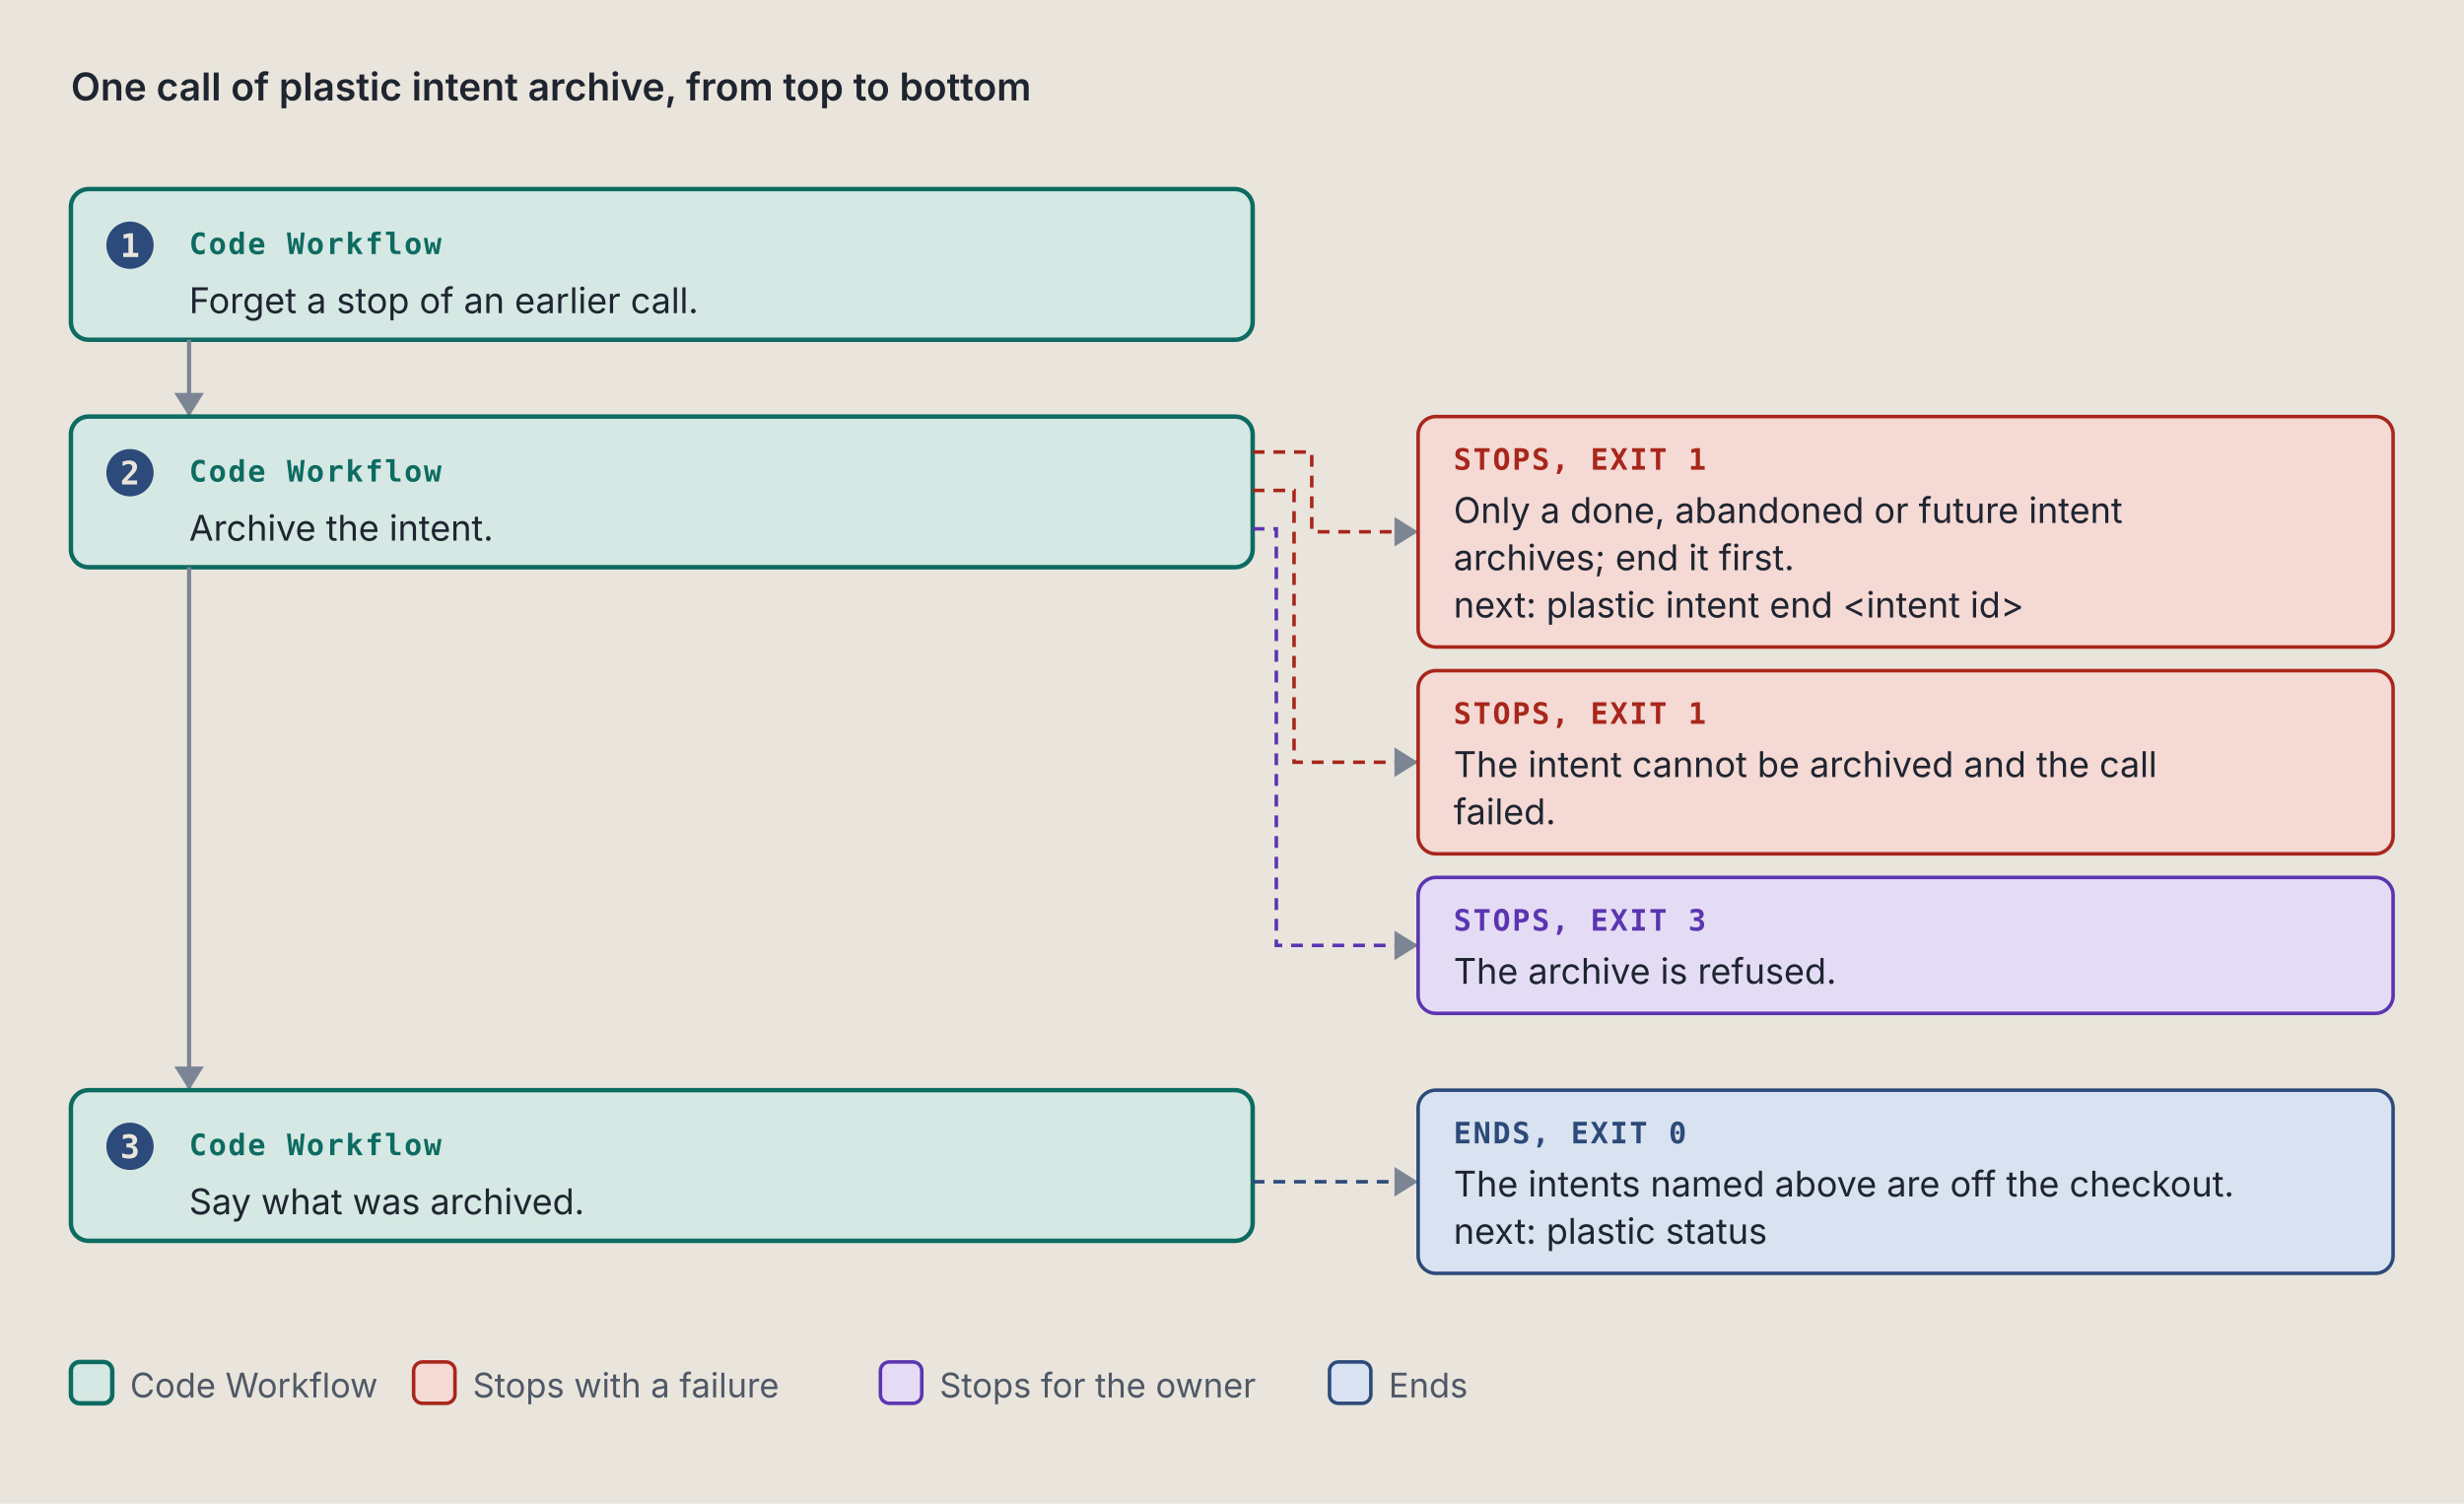
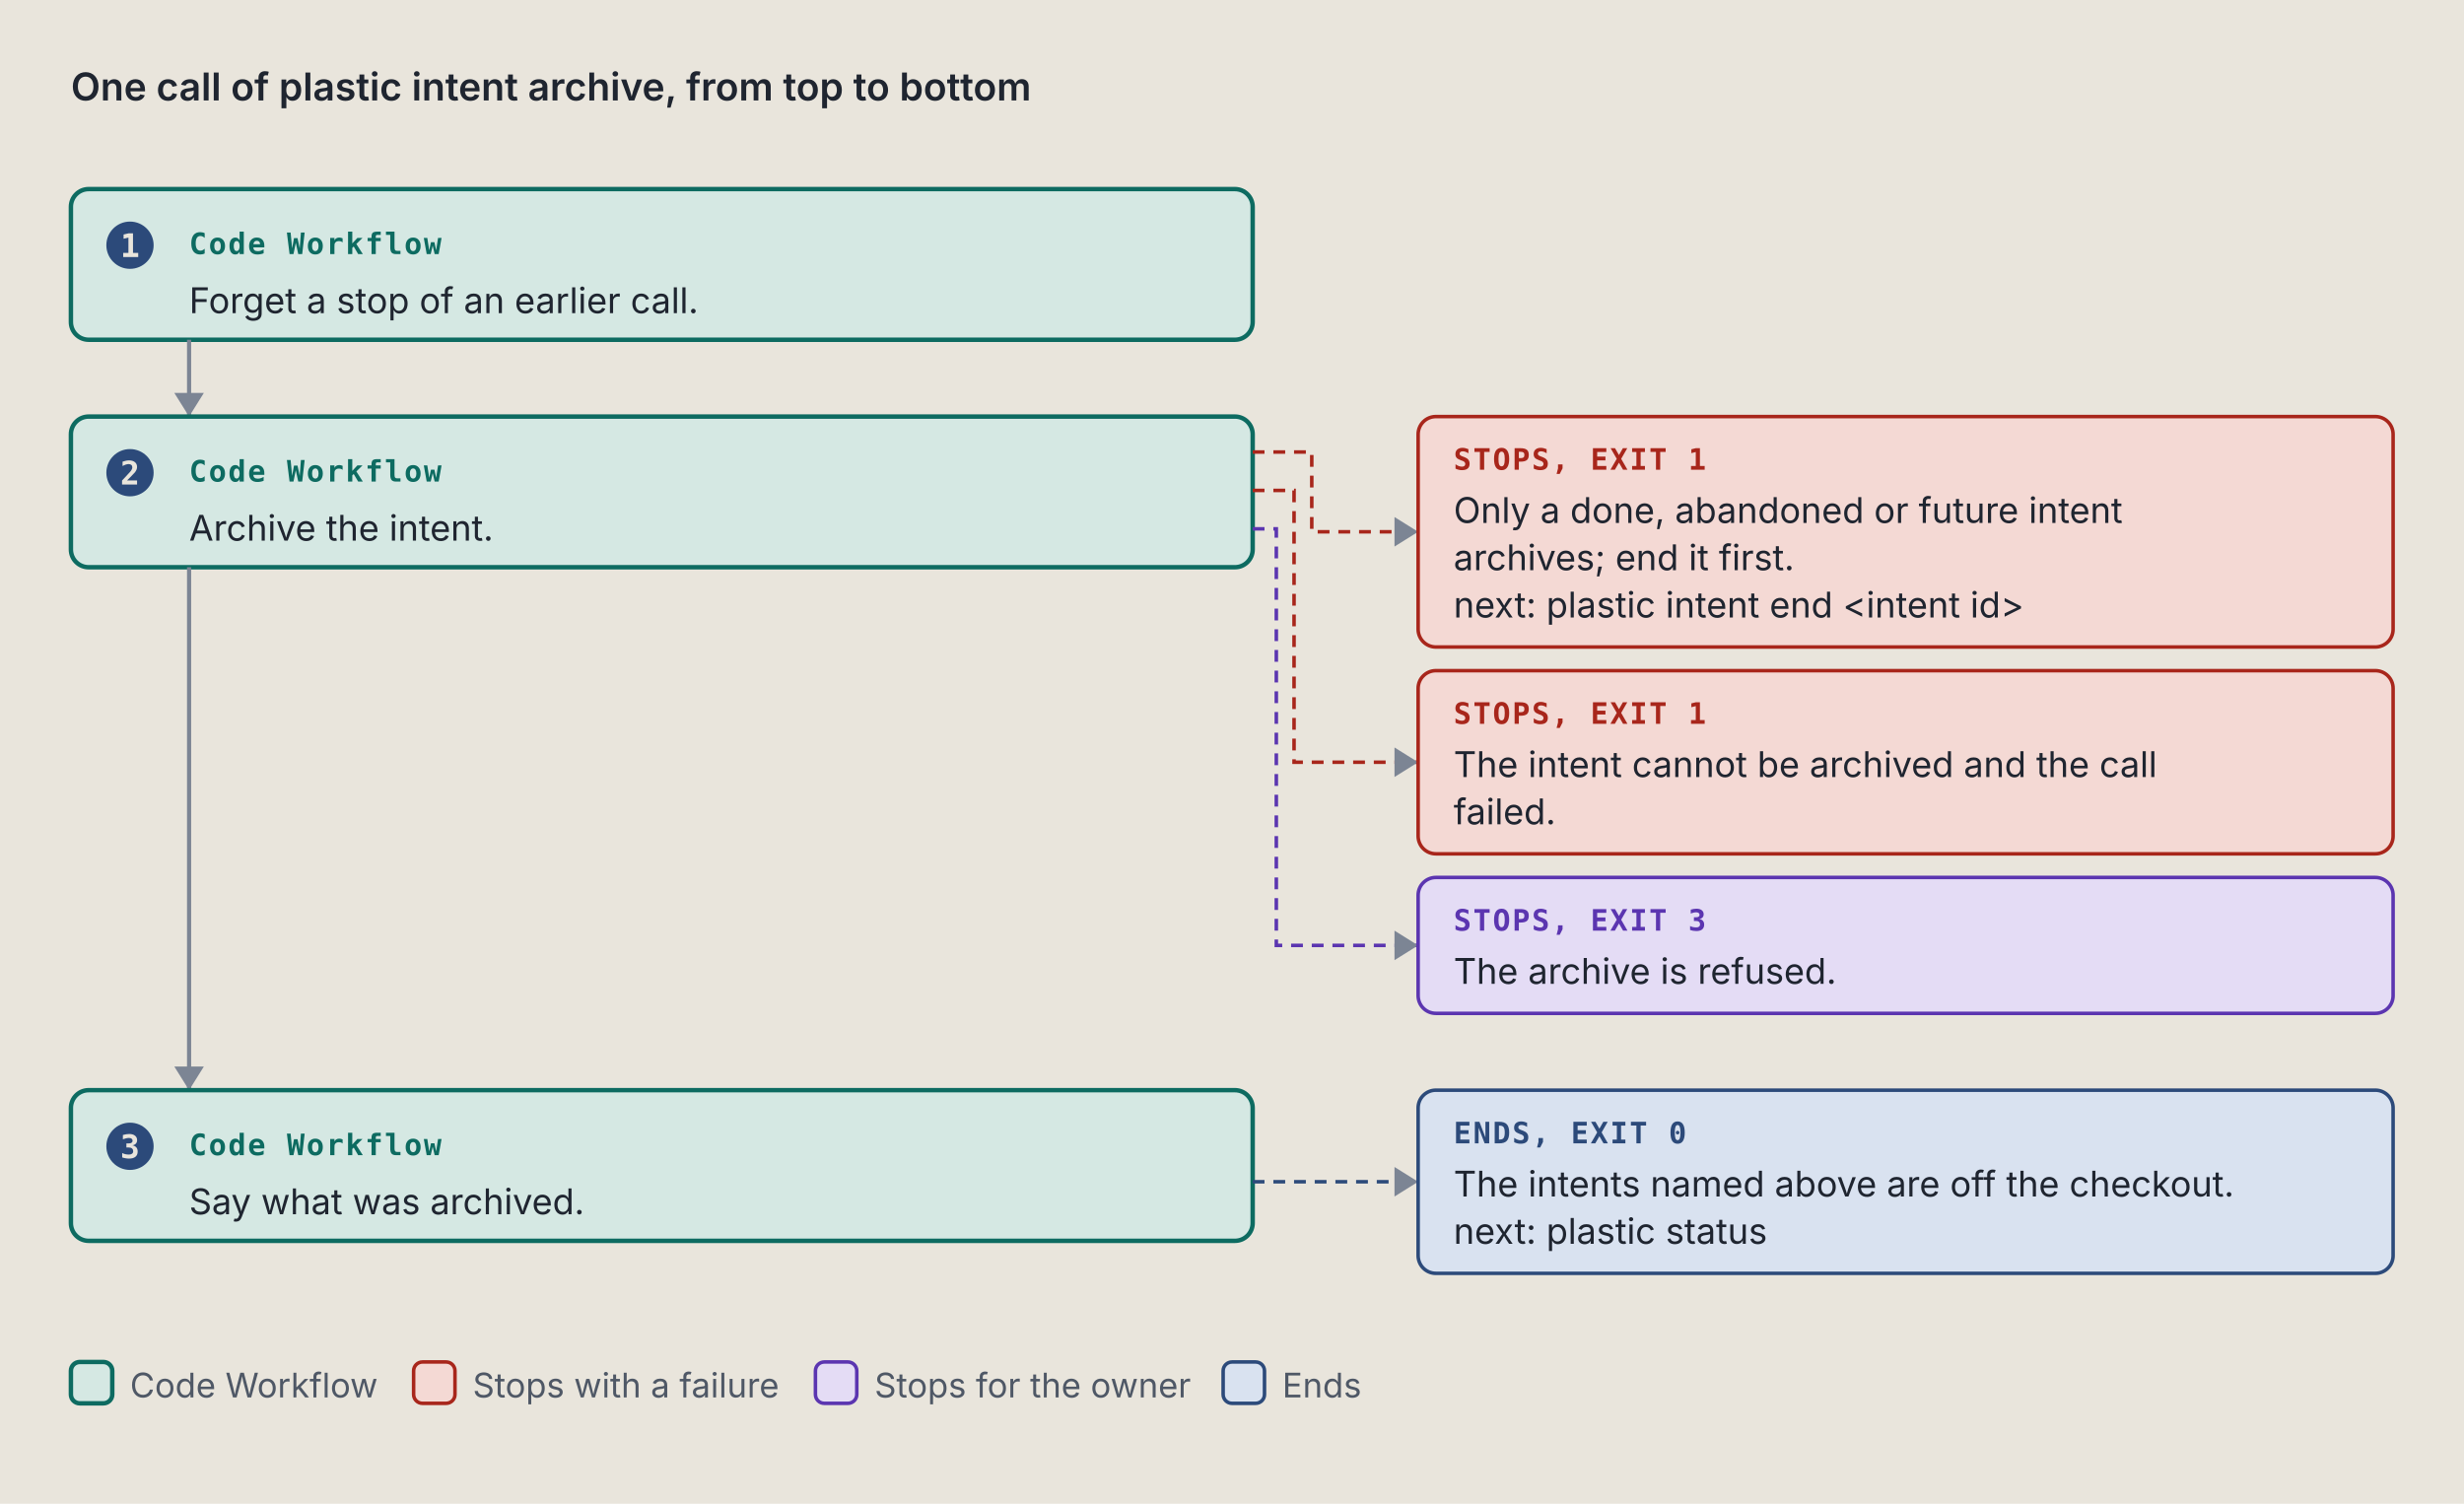
<svg xmlns="http://www.w3.org/2000/svg" viewBox="0 0 834 509" width="834" height="509" role="img" xml:space="preserve">
  <style>.ground { fill: #e9e5dc; }
.card { fill: #f4f1ea; stroke: #7c8594; stroke-width: 1; }
.lane-code { fill: #d5e8e3; stroke: #0d6b61; stroke-width: 1.5; }
.lane-agent { fill: #f1e2c7; stroke: #9a5508; stroke-width: 1.5; }
.stop-refusal { fill: #e4dcf5; stroke: #5b35b0; stroke-width: 1.2; }
.stop-failure { fill: #f4d9d4; stroke: #a8261b; stroke-width: 1.2; }
.end { fill: #d9e2f0; stroke: #2c4a7a; stroke-width: 1.2; }
.stop-end { fill: #d9e2f0; stroke: #2c4a7a; stroke-width: 1.2; }
.stop-handoff { fill: #f1e2c7; stroke: #9a5508; stroke-width: 1.2; stroke-dasharray: 5 3; }
.wire-handoff { fill: none; stroke: #9a5508; stroke-width: 1.2; stroke-dasharray: 4 3; }
.wire-end { fill: none; stroke: #2c4a7a; stroke-width: 1.2; stroke-dasharray: 4 3; }
.tag-handoff { fill: #9a5508; }
.k { fill: #4f5866; font: 11.5px "IBM Plex Sans", system-ui, -apple-system, "Segoe UI", sans-serif; }
.way { fill: #1f2530; font: italic 12.5px "IBM Plex Sans", system-ui, -apple-system, "Segoe UI", sans-serif; }
.wire { fill: none; stroke: #7c8594; stroke-width: 1.4; }
.wire-read { fill: none; stroke: #7c8594; stroke-width: 1.4; stroke-dasharray: 5 3; }
.wire-refusal { fill: none; stroke: #5b35b0; stroke-width: 1.2; stroke-dasharray: 4 3; }
.wire-failure { fill: none; stroke: #a8261b; stroke-width: 1.2; stroke-dasharray: 4 3; }
.head { fill: #7c8594; }
.t { fill: #1f2530; font: 12px "IBM Plex Sans", system-ui, -apple-system, "Segoe UI", sans-serif; }
.tb { fill: #1f2530; font: 600 13px "IBM Plex Sans", system-ui, -apple-system, "Segoe UI", sans-serif; }
.tm { fill: #1f2530; font: 11.5px "IBM Plex Mono", ui-monospace, Menlo, Consolas, monospace; }
.tag { font: 600 10px "IBM Plex Mono", ui-monospace, Menlo, Consolas, monospace; letter-spacing: .06em; }
.tag-code { fill: #0d6b61; } .tag-agent { fill: #9a5508; } .tag-refusal { fill: #5b35b0; }
.tag-failure { fill: #a8261b; } .tag-end { fill: #2c4a7a; } .tag-muted { fill: #4f5866; }
.tm.tag-muted { font-size: 10.5px; }
.db { fill: #d9e2f0; stroke: #2c4a7a; stroke-width: 1.2; }
.codebox { fill: #f4f1ea; stroke: #7c8594; stroke-width: 1; }
.cx { fill: #1f2530; font: 12px "IBM Plex Mono", ui-monospace, Menlo, Consolas, monospace; white-space: pre; }
.cx-n { fill: #4f5866; font: 11px "IBM Plex Mono", ui-monospace, Menlo, Consolas, monospace; }
.cx-k { fill: #5b35b0; } .cx-s { fill: #9a5508; } .cx-y { fill: #0d6b61; }
.cx-w { fill: #2c4a7a; font-weight: 600; } .cx-t { fill: #a8261b; } .cx-c { fill: #4f5866; font-style: italic; }
.badge { fill: #2c4a7a; } .badge-t { fill: #e9e5dc; font: 600 11px "IBM Plex Mono", ui-monospace, Menlo, Consolas, monospace; }
.bracket { fill: none; stroke: #2c4a7a; stroke-width: 1.4; }
.term { fill: #16191e; stroke: #7c8594; stroke-width: 1; }
.term-t { fill: #e6e2d8; font: 12px "IBM Plex Mono", ui-monospace, Menlo, Consolas, monospace; }
.term-p { fill: #8fd18f; font: 12px "IBM Plex Mono", ui-monospace, Menlo, Consolas, monospace; }
.term-m { fill: #a3abb6; font: 12px "IBM Plex Mono", ui-monospace, Menlo, Consolas, monospace; }
.big { font: 700 36px "IBM Plex Mono", ui-monospace, Menlo, Consolas, monospace; }

@media (prefers-color-scheme: dark) {
.ground { fill: #171a1f; }
.card { fill: #20242b; stroke: #8a93a2; stroke-width: 1; }
.lane-code { fill: #173a36; stroke: #5cc4b4; stroke-width: 1.5; }
.lane-agent { fill: #3d2e17; stroke: #e5a95a; stroke-width: 1.5; }
.stop-refusal { fill: #2d2445; stroke: #b59cf2; stroke-width: 1.2; }
.stop-failure { fill: #45211e; stroke: #f2958a; stroke-width: 1.2; }
.end { fill: #1f2c42; stroke: #97b6e8; stroke-width: 1.2; }
.stop-end { fill: #1f2c42; stroke: #97b6e8; stroke-width: 1.2; }
.stop-handoff { fill: #3d2e17; stroke: #e5a95a; stroke-width: 1.2; stroke-dasharray: 5 3; }
.wire-handoff { fill: none; stroke: #e5a95a; stroke-width: 1.2; stroke-dasharray: 4 3; }
.wire-end { fill: none; stroke: #97b6e8; stroke-width: 1.2; stroke-dasharray: 4 3; }
.tag-handoff { fill: #e5a95a; }
.k { fill: #b3b9c3; font: 11.5px "IBM Plex Sans", system-ui, -apple-system, "Segoe UI", sans-serif; }
.way { fill: #e8e4da; font: italic 12.5px "IBM Plex Sans", system-ui, -apple-system, "Segoe UI", sans-serif; }
.wire { fill: none; stroke: #8a93a2; stroke-width: 1.4; }
.wire-read { fill: none; stroke: #8a93a2; stroke-width: 1.4; stroke-dasharray: 5 3; }
.wire-refusal { fill: none; stroke: #b59cf2; stroke-width: 1.2; stroke-dasharray: 4 3; }
.wire-failure { fill: none; stroke: #f2958a; stroke-width: 1.2; stroke-dasharray: 4 3; }
.head { fill: #8a93a2; }
.t { fill: #e8e4da; font: 12px "IBM Plex Sans", system-ui, -apple-system, "Segoe UI", sans-serif; }
.tb { fill: #e8e4da; font: 600 13px "IBM Plex Sans", system-ui, -apple-system, "Segoe UI", sans-serif; }
.tm { fill: #e8e4da; font: 11.5px "IBM Plex Mono", ui-monospace, Menlo, Consolas, monospace; }
.tag { font: 600 10px "IBM Plex Mono", ui-monospace, Menlo, Consolas, monospace; letter-spacing: .06em; }
.tag-code { fill: #5cc4b4; } .tag-agent { fill: #e5a95a; } .tag-refusal { fill: #b59cf2; }
.tag-failure { fill: #f2958a; } .tag-end { fill: #97b6e8; } .tag-muted { fill: #b3b9c3; }
.tm.tag-muted { font-size: 10.5px; }
.db { fill: #1f2c42; stroke: #97b6e8; stroke-width: 1.2; }
.codebox { fill: #20242b; stroke: #8a93a2; stroke-width: 1; }
.cx { fill: #e8e4da; font: 12px "IBM Plex Mono", ui-monospace, Menlo, Consolas, monospace; white-space: pre; }
.cx-n { fill: #b3b9c3; font: 11px "IBM Plex Mono", ui-monospace, Menlo, Consolas, monospace; }
.cx-k { fill: #b59cf2; } .cx-s { fill: #e5a95a; } .cx-y { fill: #5cc4b4; }
.cx-w { fill: #97b6e8; font-weight: 600; } .cx-t { fill: #f2958a; } .cx-c { fill: #b3b9c3; font-style: italic; }
.badge { fill: #97b6e8; } .badge-t { fill: #171a1f; font: 600 11px "IBM Plex Mono", ui-monospace, Menlo, Consolas, monospace; }
.bracket { fill: none; stroke: #97b6e8; stroke-width: 1.4; }
.term { fill: #16191e; stroke: #8a93a2; stroke-width: 1; }
.term-t { fill: #e6e2d8; font: 12px "IBM Plex Mono", ui-monospace, Menlo, Consolas, monospace; }
.term-p { fill: #8fd18f; font: 12px "IBM Plex Mono", ui-monospace, Menlo, Consolas, monospace; }
.term-m { fill: #a3abb6; font: 12px "IBM Plex Mono", ui-monospace, Menlo, Consolas, monospace; }
.big { font: 700 36px "IBM Plex Mono", ui-monospace, Menlo, Consolas, monospace; }
}</style>
  <rect width="100%" height="100%" class="ground" />
  <text x="24" y="34" class="tb" text-anchor="start">One call of plastic intent archive, from top to bottom</text>
  <rect x="24" y="64" width="400" height="51" rx="6" class="lane-code" />
  <circle cx="44" cy="83" r="8" class="badge" />
  <text x="44" y="87" class="badge-t" text-anchor="middle">1</text>
  <text x="64" y="86" class="tag tag-code" text-anchor="start">Code Workflow</text>
  <text x="64" y="106" class="t" text-anchor="start">Forget a stop of an earlier call.</text>
  <path d="M 64 115 L 64 141" class="wire" />
  <path d="M 59 133 L 64 141 L 69 133 Z" class="head" />
  <rect x="24" y="141" width="400" height="51" rx="6" class="lane-code" />
  <circle cx="44" cy="160" r="8" class="badge" />
  <text x="44" y="164" class="badge-t" text-anchor="middle">2</text>
  <text x="64" y="163" class="tag tag-code" text-anchor="start">Code Workflow</text>
  <text x="64" y="183" class="t" text-anchor="start">Archive the intent.</text>
  <path d="M 424 153 L 444 153 L 444 180 L 480 180" class="wire-failure" />
  <path d="M 472 175 L 480 180 L 472 185 Z" class="head" />
  <rect x="480" y="141" width="330" height="78" rx="6" class="stop-failure" />
  <text x="492" y="159" class="tag tag-failure" text-anchor="start">STOPS, EXIT 1</text>
  <text x="492" y="177" class="t" text-anchor="start">Only a done, abandoned or future intent</text>
  <text x="492" y="193" class="t" text-anchor="start">archives; end it first.</text>
  <text x="492" y="209" class="t" text-anchor="start">next: plastic intent end &lt;intent id&gt;</text>
  <path d="M 424 166 L 438 166 L 438 258 L 480 258" class="wire-failure" />
  <path d="M 472 253 L 480 258 L 472 263 Z" class="head" />
  <rect x="480" y="227" width="330" height="62" rx="6" class="stop-failure" />
  <text x="492" y="245" class="tag tag-failure" text-anchor="start">STOPS, EXIT 1</text>
  <text x="492" y="263" class="t" text-anchor="start">The intent cannot be archived and the call</text>
  <text x="492" y="279" class="t" text-anchor="start">failed.</text>
  <path d="M 424 179 L 432 179 L 432 320 L 480 320" class="wire-refusal" />
  <path d="M 472 315 L 480 320 L 472 325 Z" class="head" />
  <rect x="480" y="297" width="330" height="46" rx="6" class="stop-refusal" />
  <text x="492" y="315" class="tag tag-refusal" text-anchor="start">STOPS, EXIT 3</text>
  <text x="492" y="333" class="t" text-anchor="start">The archive is refused.</text>
  <path d="M 64 192 L 64 369" class="wire" />
  <path d="M 59 361 L 64 369 L 69 361 Z" class="head" />
  <rect x="24" y="369" width="400" height="51" rx="6" class="lane-code" />
  <circle cx="44" cy="388" r="8" class="badge" />
  <text x="44" y="392" class="badge-t" text-anchor="middle">3</text>
  <text x="64" y="391" class="tag tag-code" text-anchor="start">Code Workflow</text>
  <text x="64" y="411" class="t" text-anchor="start">Say what was archived.</text>
  <path d="M 424 400 L 480 400" class="wire-end" />
  <path d="M 472 395 L 480 400 L 472 405 Z" class="head" />
  <rect x="480" y="369" width="330" height="62" rx="6" class="stop-end" />
  <text x="492" y="387" class="tag tag-end" text-anchor="start">ENDS, EXIT 0</text>
  <text x="492" y="405" class="t" text-anchor="start">The intents named above are off the checkout.</text>
  <text x="492" y="421" class="t" text-anchor="start">next: plastic status</text>
  <rect x="24" y="461" width="14" height="14" rx="3" class="lane-code" />
  <text x="44" y="473" class="k" text-anchor="start">Code Workflow</text>
  <rect x="140" y="461" width="14" height="14" rx="3" class="stop-failure" />
  <text x="160" y="473" class="k" text-anchor="start">Stops with a failure</text>
-   <rect x="298" y="461" width="14" height="14" rx="3" class="stop-refusal" />
-   <text x="318" y="473" class="k" text-anchor="start">Stops for the owner</text>
-   <rect x="450" y="461" width="14" height="14" rx="3" class="stop-end" />
-   <text x="470" y="473" class="k" text-anchor="start">Ends</text>
+   <rect x="276" y="461" width="14" height="14" rx="3" class="stop-refusal" />
+   <text x="296" y="473" class="k" text-anchor="start">Stops for the owner</text>
+   <rect x="414" y="461" width="14" height="14" rx="3" class="stop-end" />
+   <text x="434" y="473" class="k" text-anchor="start">Ends</text>
</svg>
